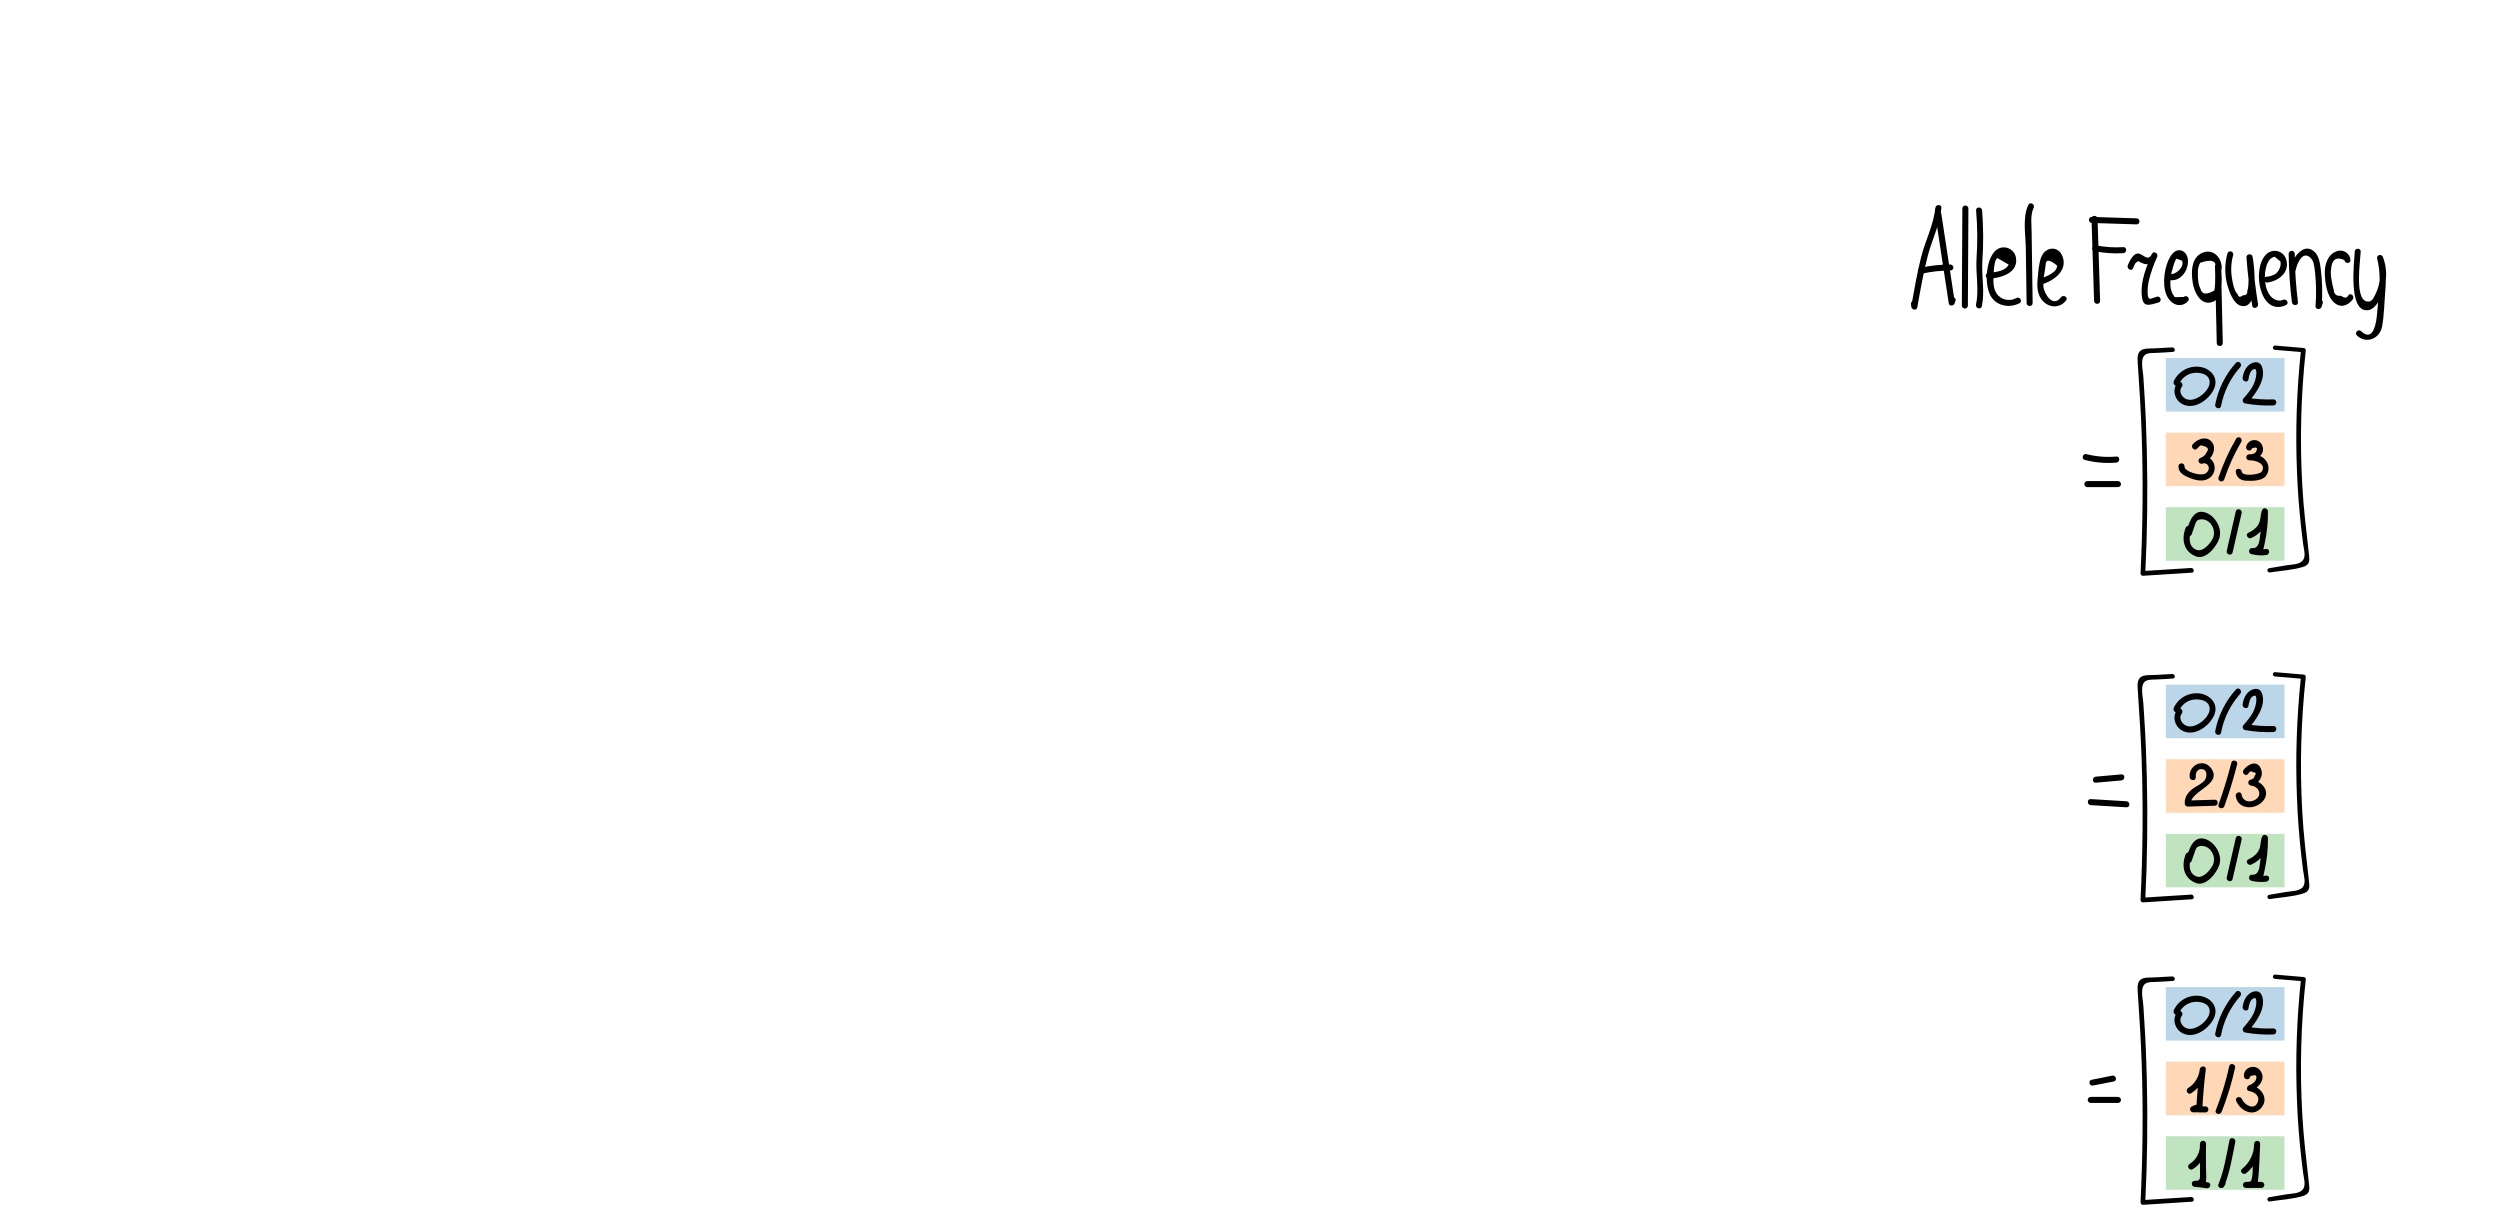
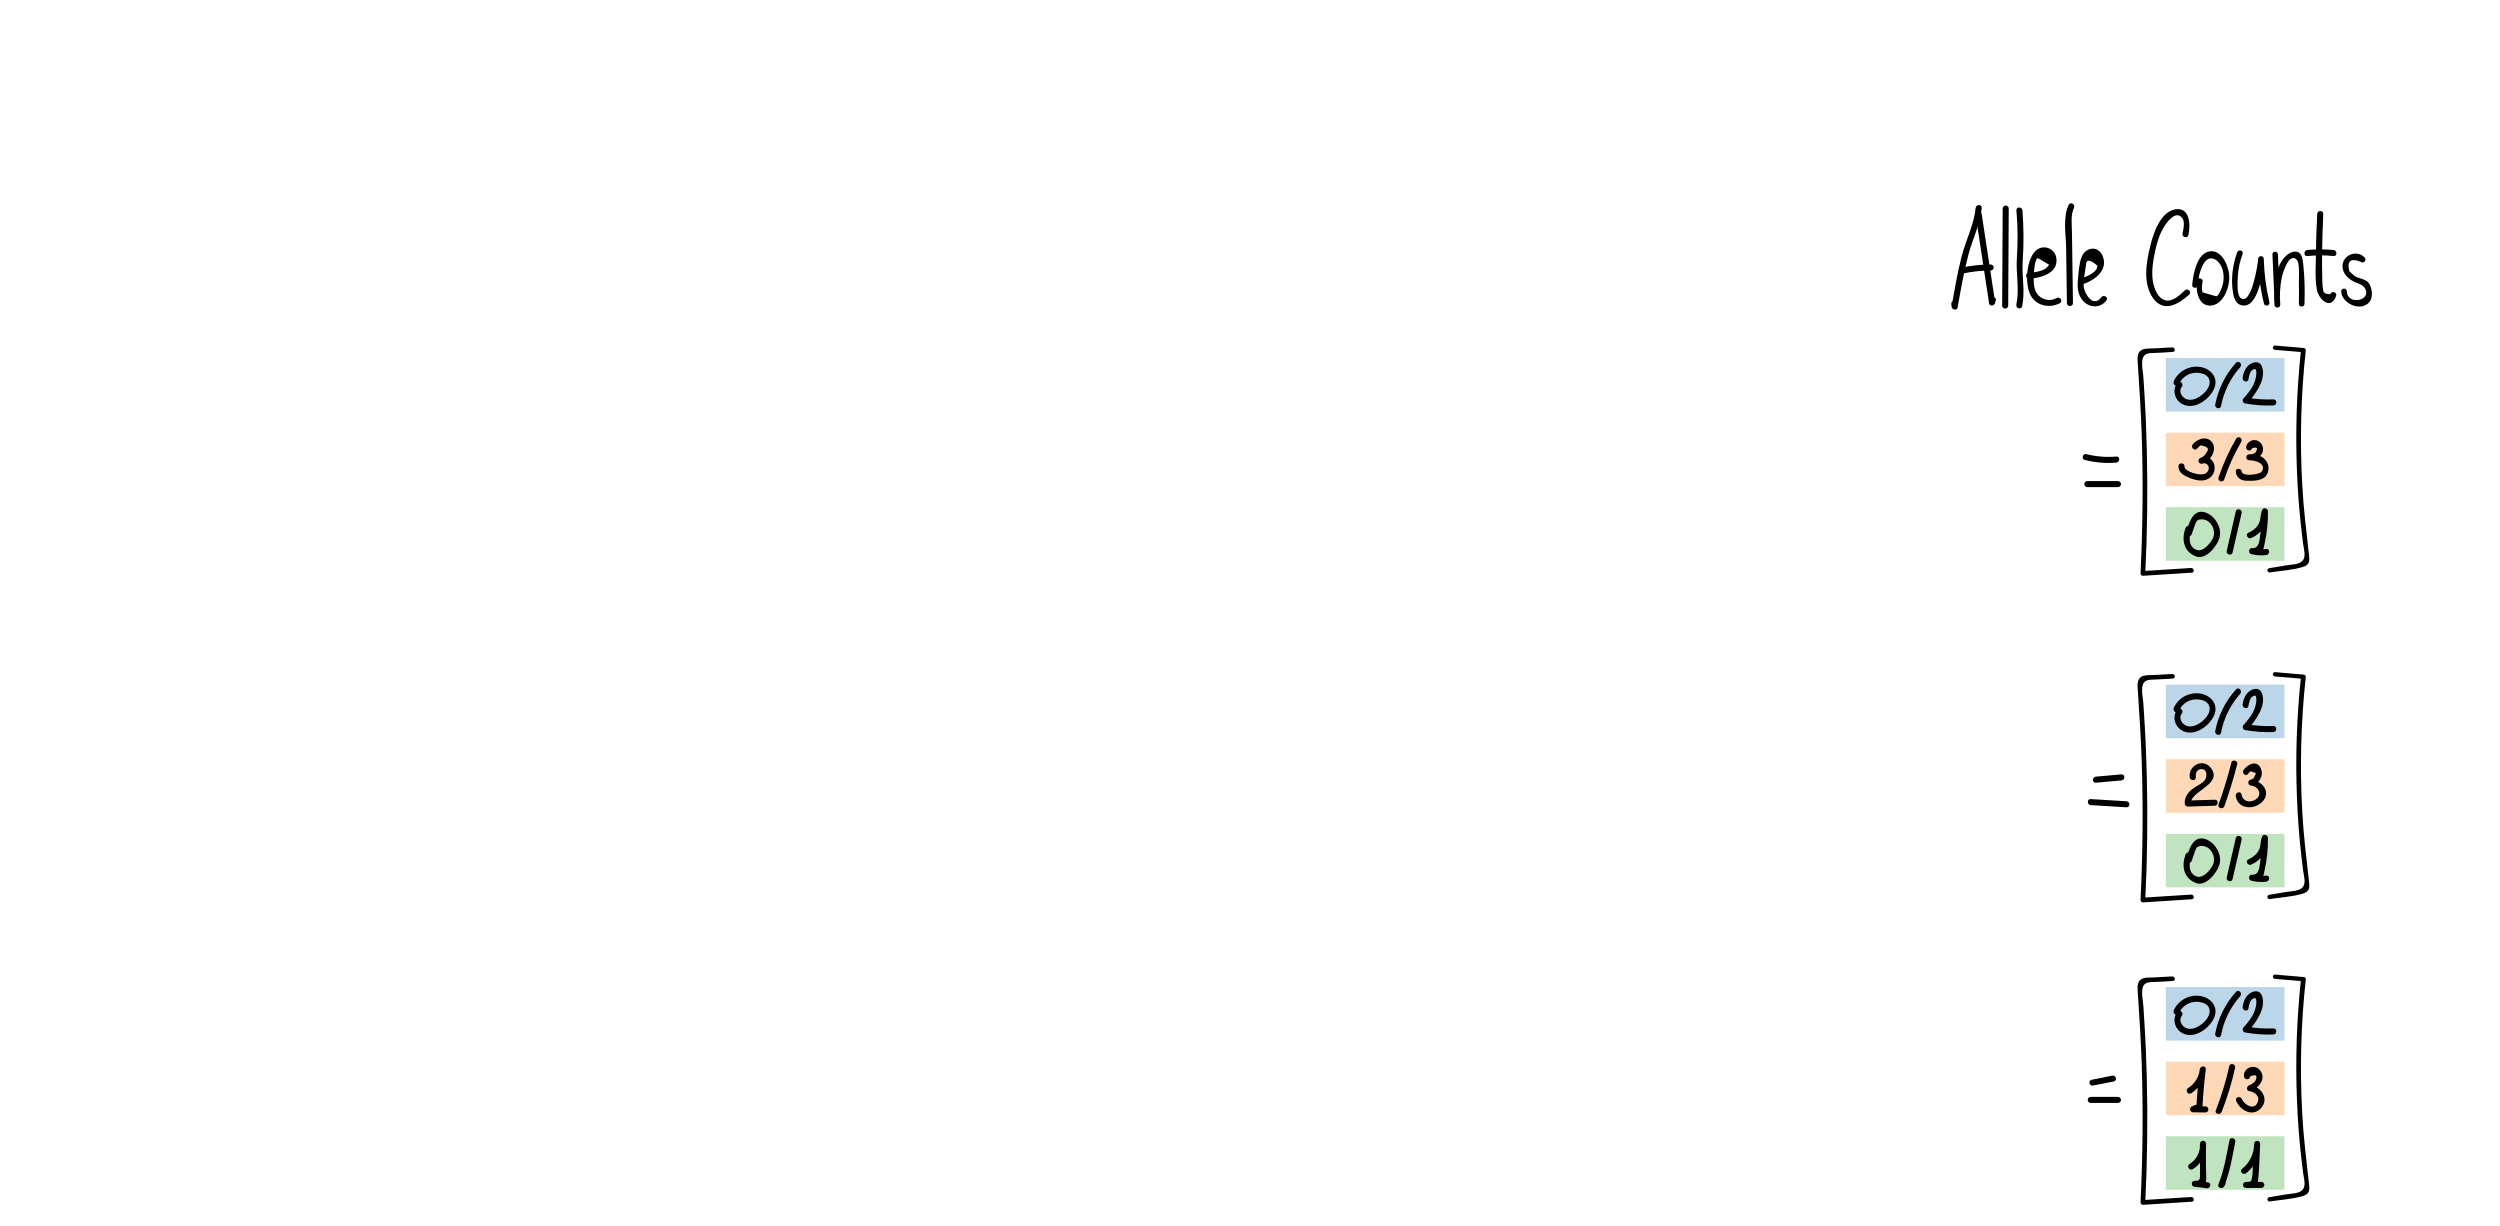
<svg xmlns="http://www.w3.org/2000/svg" viewBox="0 0 1240 607.74" version="1.1" id="svg36235" width="1240" height="607.74">
  <defs id="defs35209">
    <style id="style35198">.cls-1,.cls-11,.cls-13,.cls-20,.cls-21,.cls-22,.cls-6,.cls-7,.cls-8,.cls-9{fill:none;}.cls-10,.cls-18,.cls-2{fill:#1f77b4;}.cls-2,.cls-3,.cls-4{opacity:0.3;}.cls-12,.cls-16,.cls-3{fill:#ff7f0e;}.cls-14,.cls-19,.cls-4{fill:#2ca02c;}.cls-5{clip-path:url(#clip-path);}.cls-11,.cls-6{stroke:#ff7f0e;}.cls-20,.cls-6,.cls-7,.cls-8{stroke-linejoin:round;}.cls-6,.cls-7,.cls-8{stroke-dasharray:3.7 1.6;}.cls-7,.cls-9{stroke:#1f77b4;}.cls-13,.cls-8{stroke:#2ca02c;}.cls-11,.cls-13,.cls-21,.cls-22,.cls-9{stroke-miterlimit:10;}.cls-10,.cls-12,.cls-14{opacity:0.5;}.cls-15{clip-path:url(#clip-path-13);}.cls-17{clip-path:url(#clip-path-14);}.cls-20,.cls-21,.cls-22{stroke:#000;}.cls-20,.cls-21{stroke-width:3px;}.cls-21{stroke-linecap:square;}.cls-22{stroke-width:4px;}</style>
    <clipPath id="clip-path" transform="translate(-8.19 -3.86)">
      <rect class="cls-1" x="1981.51" y="138" width="285.54" height="354.03" id="rect35200" />
    </clipPath>
    <clipPath id="clip-path-13" transform="translate(-8.19 -3.86)">
      <rect class="cls-1" x="1981.51" y="140" width="285.54" height="354.03" id="rect35203" />
    </clipPath>
    <clipPath id="clip-path-14" transform="translate(-8.19 -3.86)">
      <rect class="cls-1" x="1981.51" y="136" width="285.54" height="354.03" id="rect35206" />
    </clipPath>
  </defs>
  <g id="Layer_2" data-name="Layer 2">
    <rect class="cls-2" x="1074.25" y="177.59" width="58.87" height="26.54" id="rect35213" />
    <rect class="cls-3" x="1074.25" y="214.59" width="58.87" height="26.54" id="rect35215" />
    <rect class="cls-4" x="1074.25" y="251.59" width="58.87" height="26.54" id="rect35217" />
    <rect class="cls-2" x="1074.25" y="339.59" width="58.87" height="26.54" id="rect35219" />
    <rect class="cls-3" x="1074.25" y="376.59" width="58.87" height="26.54" id="rect35221" />
    <rect class="cls-4" x="1074.25" y="413.59" width="58.87" height="26.54" id="rect35223" />
    <rect class="cls-2" x="1074.25" y="489.59" width="58.87" height="26.54" id="rect35225" />
    <rect class="cls-3" x="1074.25" y="526.59" width="58.87" height="26.54" id="rect35227" />
    <rect class="cls-4" x="1074.25" y="563.59" width="58.87" height="26.54" id="rect35229" />
  </g>
  <path d="m 1077.38,172.31 c -2.85,0.19 -5.77,0.29 -8.63,0.47 -1.82,0.14 -4,-0.08 -5.71,0.46 -3.26,1.09 -2.88,4.35 -2.69,7.21 0.81,11.65 1.52,23.37 1.93,35.06 0.78,22.91 0.54,45.87 -0.57,68.83 a 1.19,1.19 0 0 0 1.37,1.24 c 8,-0.54 16,-1 24.08,-1.54 1.51,-0.08 1.11,-2.4 -0.4,-2.32 -8,0.54 -16,1 -24.08,1.53 0.43,0.44 0.94,0.88 1.37,1.24 q 1.53,-30.66 0.77,-61.32 c -0.22,-9.55 -0.61,-19.11 -1.23,-28.62 -0.14,-2.54 -0.28,-5.07 -0.49,-7.69 -0.16,-2.38 -0.82,-5.27 -0.58,-7.61 0.47,-4.76 3.86,-4 7.27,-4.24 2.61,-0.13 5.3,-0.25 7.92,-0.47 1.57,0 1.18,-2.32 -0.33,-2.23 z" id="path35402" />
  <path d="m 1128.3,173.52 c 4.7,0.38 9.31,0.82 14,1.19 l -1,-1.14 a 409.82,409.82 0 0 0 -2,60.37 q 0.54,14.61 2.23,29.1 l 0.83,6.8 c 0.32,2.58 1.5,5.94 -0.12,8.07 -1.62,2.13 -5.34,2.06 -8.12,2.47 l -8.57,1.44 a 1.07,1.07 0 1 0 0.44,2.09 c 5.32,-0.85 11.44,-1.14 16.53,-2.78 3.29,-1.09 3.09,-3.37 2.71,-6.24 -1.29,-11.51 -2.73,-23 -3.32,-34.57 a 405.23,405.23 0 0 1 1.76,-66.56 1.12,1.12 0 0 0 -1,-1.15 c -4.69,-0.38 -9.31,-0.82 -14,-1.2 a 1.07,1.07 0 1 0 -0.25,2.11 z" id="path35404" />
  <path d="m 1079.95,189.92 c -2.9,3.69 -1.1,9.1 3.22,10.85 5.81,2.36 12.67,-2.74 15,-7.9 2.38,-5.35 -1.45,-10 -6.83,-10.87 a 12.43,12.43 0 0 0 -13.15,7.09 c -0.77,1.75 1.81,3.28 2.59,1.52 a 9.3,9.3 0 0 1 6.2,-5.41 c 3,-0.83 8.66,-0.15 9,4 0.31,3.78 -4.22,7.68 -7.43,8.72 -2,0.65 -4.15,0.58 -5.69,-1 -1.26,-1.25 -2,-3.36 -0.74,-4.93 1.26,-1.57 -0.93,-3.63 -2.12,-2.12 z" id="path35406" />
  <path d="m 1109.05,179.96 a 43,43 0 0 0 -10.3,20.67 c -0.37,1.89 2.52,2.69 2.89,0.8 a 40.06,40.06 0 0 1 9.53,-19.35 c 1.28,-1.44 -0.83,-3.56 -2.12,-2.12 z" id="path35408" />
  <path d="m 1115.23,188.14 c 0.26,-1.71 0.77,-4.37 2.64,-5 1.27,-0.44 1.26,0.77 1.29,2.07 a 11.58,11.58 0 0 1 -0.64,3.5 c -1,3.42 -3.38,6.26 -5.72,8.88 a 1.52,1.52 0 0 0 0.67,2.51 65.53,65.53 0 0 0 14.12,1 c 1.93,-0.07 1.94,-3.07 0,-3 a 62,62 0 0 1 -13.33,-0.9 l 0.66,2.5 c 3.85,-4.31 9.48,-11.82 6.9,-18.07 -0.91,-2.21 -3.15,-2.37 -5.14,-1.38 -2.68,1.33 -3.92,4.31 -4.34,7.1 -0.28,1.89 2.61,2.7 2.89,0.8 z" id="path35410" />
  <path d="m 1089.81,222.53 a 5.87,5.87 0 0 1 1.7,-1.63 c 3.42,0.55 4.43,1.66 3,3.33 a 5,5 0 0 1 -3,2.87 l 0.8,2.89 c 2.37,-1 4.47,1.92 2.44,4.18 -1.27,1.41 -3.58,1.25 -5.18,0.9 -1.6,-0.35 -6.1,-1.56 -6.06,-3.79 0,-1.93 -3,-1.93 -3,0 -0.06,3.2 2.76,4.64 5.4,5.71 3.24,1.31 7.21,2.27 10.24,-0.08 4.81,-3.72 1.6,-12.33 -4.64,-9.81 a 1.5,1.5 0 0 0 0.8,2.89 c 3.67,-0.77 7.28,-6.34 5.28,-10 -2.28,-4.12 -7.54,-2.6 -10,0.38 -1.21,1.49 0.9,3.62 2.12,2.12 z" id="path35412" />
  <path d="m 1109.1,217.64 a 103.84,103.84 0 0 0 -8.73,19.24 1.52,1.52 0 0 0 1.45,1.9 v 0 a 1.51,1.51 0 0 0 1.45,-1.9 v -0.05 c -0.55,-1.85 -3.44,-1.06 -2.89,0.8 v 0 l 1.45,-1.9 v 0 l 1.44,1.9 a 99.76,99.76 0 0 1 8.43,-18.52 1.502,1.502 0 0 0 -2.59,-1.52 z" id="path35414" />
  <path d="m 1117.01,222.35 c 2.55,-0.85 3.12,-0.16 1.73,2.07 a 4,4 0 0 1 -3.06,0.9 v 3 c 2.65,-0.16 8.63,1.54 6.17,5.57 -0.93,1.51 -9.65,2.63 -9.92,0.07 -0.21,-1.9 -3.21,-1.92 -3,0 0.29,2.75 2.29,4.32 5,4.46 2.94,0.15 7.75,0.21 9.88,-2.22 a 6.32,6.32 0 0 0 0.29,-7.48 c -1.85,-2.79 -5.3,-3.59 -8.45,-3.4 a 1.5,1.5 0 0 0 0,3 c 4,0 8.42,-3.38 6.24,-7.74 a 4.17,4.17 0 0 0 -7.8,1 c -0.42,1.88 2.47,2.69 2.89,0.8 z" id="path35416" />
  <path d="m 1089.12,385.48 c -0.2,-1.71 0.45,-4 2.76,-4 2.84,-0.08 3,3.41 1.83,5.25 -1.17,1.84 -3.88,2.93 -5.72,4.21 -2.64,1.84 -4.51,4.3 -4.36,7.62 a 1.52,1.52 0 0 0 1.5,1.5 l 13.4,-0.41 c 1.93,-0.06 1.93,-3.06 0,-3 l -13.4,0.41 1.5,1.5 c -0.29,-6.39 16.14,-9.41 10,-17.6 -3.79,-5.09 -11.22,-1.4 -10.55,4.55 0.21,1.89 3.21,1.91 3,0 z" id="path35418" />
  <path d="m 1106.75,378.3 q -2.68,10.54 -6.35,20.77 c -0.65,1.82 2.25,2.6 2.9,0.79 q 3.66,-10.23 6.34,-20.76 c 0.47,-1.87 -2.42,-2.67 -2.89,-0.8 z" id="path35420" />
  <path d="m 1114.99,383.92 c 1,-1.22 0.94,-1.77 2.6,-0.92 1.39,0.16 1.65,0.73 0.78,1.72 a 2.39,2.39 0 0 1 -2.14,2 1.5,1.5 0 0 0 0.4,2.94 c 3.78,0.5 5.79,4.8 1.88,7.06 -2.74,1.57 -6.17,0.77 -6.69,-2.66 -0.3,-1.9 -3.19,-1.09 -2.9,0.8 1,6.57 9.08,7 13.13,2.88 4.73,-4.85 0,-10.36 -5.42,-11.08 l 0.4,2.95 c 3.46,-1 5.9,-4.77 4.37,-8.35 -1.92,-4.47 -6.33,-2.28 -8.53,0.52 -1.18,1.5 0.93,3.64 2.12,2.12 z" id="path35422" />
  <path d="m 1083.99,261.94 c -2,5.54 -1,11.58 5.12,14 4.9,2 10.39,-4.8 11.7,-9 1.56,-5 -2.14,-11.19 -7,-12.78 -6.28,-2 -8.13,5.73 -9.61,10 -0.63,1.83 2.27,2.62 2.89,0.8 0.45,-1.31 0.88,-2.64 1.36,-3.95 0.87,-2.38 1,-3.41 3.7,-3.41 4.55,0 7.43,5.75 5.27,9.73 -1.32,2.43 -4.71,6.5 -7.83,5.43 -4.44,-1.53 -3.84,-6.8 -2.65,-10.1 0.65,-1.82 -2.25,-2.6 -2.9,-0.8 z" id="path35424" />
  <path d="m 1108.96,253.66 -4.49,19.56 c -0.43,1.88 2.46,2.68 2.89,0.79 l 4.5,-19.56 c 0.43,-1.88 -2.46,-2.68 -2.9,-0.79 z" id="path35426" />
  <path d="m 1116.71,266.79 a 13,13 0 0 0 5.65,-4.58 c 1.67,-2.55 1.09,-5.29 2.33,-7.9 l -2.8,-0.76 a 54.24,54.24 0 0 1 -0.71,10.8 c -0.48,3 -0.31,7.83 -4.19,7.52 -1.7,-0.13 -2,2.54 -0.4,2.95 a 19.52,19.52 0 0 0 7.46,0.49 c 1.9,-0.23 1.92,-3.24 0,-3 a 17.66,17.66 0 0 1 -6.67,-0.38 l -0.39,2.94 c 5.06,0.4 5.25,-0.33 6.26,-5.27 a 67.73,67.73 0 0 0 1.64,-16 c 0,-1.38 -2.12,-2.18 -2.79,-0.75 -0.87,1.83 -0.7,3.53 -1.2,5.46 -0.75,2.89 -3.11,4.76 -5.7,5.94 -1.76,0.8 -0.23,3.38 1.51,2.59 z" id="path35428" />
  <path d="m 1087.6,579.92 a 13.77,13.77 0 0 0 6.6,-12.6 1.5,1.5 0 0 0 -3,0 v 15.1 c 0,2.39 0.1,3.33 -2.62,3.27 -1.94,0 -1.9,2.87 0,3 1.9,0.13 3.87,0.35 5.83,0.68 1.96,0.33 2.7,-2.59 0.79,-2.9 -2.2,-0.36 -4.39,-0.62 -6.62,-0.78 v 3 a 14.2,14.2 0 0 0 4.37,-0.21 1.5,1.5 0 0 0 1,-1.05 c 0.64,-2.79 0.2,-6.12 0.2,-9 v -11.11 h -3 a 10.75,10.75 0 0 1 -5.11,10 c -1.64,1 -0.14,3.61 1.51,2.59 z" id="path35430" />
  <path d="m 1105.81,565.6 c -1.5,7.34 -2.62,14.9 -5.49,21.86 -0.67,1.62 1.87,2.52 2.74,1.15 l 0.63,-1 c 1,-1.64 -1.56,-3.14 -2.59,-1.52 l -0.63,1 2.75,1.15 c 2.86,-7 4,-14.52 5.48,-21.85 0.39,-1.88 -2.5,-2.69 -2.89,-0.8 z" id="path35432" />
  <path d="m 1114.14,581.9 a 18.56,18.56 0 0 0 6.9,-14.58 c 0,-1.94 -2.89,-1.91 -3,0 l -0.67,11.38 c -0.09,1.57 0,3.33 -0.29,4.88 -0.41,2.57 -0.51,2.66 -3.06,2.64 v 3 h 7.6 a 1.5,1.5 0 0 0 0,-3 h -7.6 a 1.5,1.5 0 0 0 0,3 c 3.39,0 5.47,0.52 5.92,-3.2 0.74,-6.16 0.73,-12.51 1.1,-18.7 h -3 a 15.76,15.76 0 0 1 -6,12.46 c -1.5,1.22 0.63,3.33 2.12,2.12 z" id="path35434" />
  <path d="m 1077.38,334.31 c -2.85,0.19 -5.77,0.29 -8.63,0.47 -1.82,0.14 -4,-0.08 -5.71,0.46 -3.26,1.09 -2.88,4.35 -2.69,7.21 0.81,11.65 1.52,23.37 1.93,35.06 0.78,22.91 0.54,45.87 -0.57,68.83 a 1.19,1.19 0 0 0 1.37,1.24 c 8,-0.54 16,-1 24.08,-1.54 1.51,-0.08 1.11,-2.4 -0.4,-2.32 -8,0.54 -16,1 -24.08,1.53 0.43,0.44 0.94,0.88 1.37,1.24 q 1.53,-30.66 0.77,-61.32 c -0.22,-9.55 -0.61,-19.11 -1.23,-28.62 -0.14,-2.54 -0.28,-5.07 -0.49,-7.69 -0.16,-2.38 -0.82,-5.27 -0.58,-7.61 0.47,-4.76 3.86,-4 7.27,-4.24 2.61,-0.13 5.3,-0.25 7.92,-0.47 1.57,0 1.18,-2.32 -0.33,-2.23 z" id="path35436" />
  <path d="m 1128.3,335.52 c 4.7,0.38 9.31,0.82 14,1.19 l -1,-1.14 a 409.82,409.82 0 0 0 -2,60.37 q 0.54,14.61 2.23,29.1 l 0.83,6.8 c 0.32,2.58 1.5,5.94 -0.12,8.07 -1.62,2.13 -5.34,2.06 -8.12,2.47 l -8.57,1.44 a 1.07,1.07 0 1 0 0.44,2.09 c 5.32,-0.85 11.44,-1.14 16.53,-2.78 3.29,-1.09 3.09,-3.37 2.71,-6.24 -1.29,-11.51 -2.73,-23 -3.32,-34.57 a 405.23,405.23 0 0 1 1.76,-66.56 1.12,1.12 0 0 0 -1,-1.15 c -4.69,-0.38 -9.31,-0.82 -14,-1.2 a 1.07,1.07 0 1 0 -0.25,2.11 z" id="path35438" />
  <path d="m 1079.95,351.92 c -2.9,3.69 -1.1,9.1 3.22,10.85 5.81,2.36 12.67,-2.74 15,-7.9 2.38,-5.35 -1.45,-10 -6.83,-10.87 a 12.43,12.43 0 0 0 -13.15,7.09 c -0.77,1.75 1.81,3.28 2.59,1.52 a 9.3,9.3 0 0 1 6.2,-5.41 c 3,-0.83 8.66,-0.15 9,4 0.31,3.78 -4.22,7.68 -7.43,8.72 -2,0.65 -4.15,0.58 -5.69,-1 -1.26,-1.25 -2,-3.36 -0.74,-4.93 1.26,-1.57 -0.93,-3.63 -2.12,-2.12 z" id="path35440" />
  <path d="m 1109.05,341.96 a 43,43 0 0 0 -10.3,20.67 c -0.37,1.89 2.52,2.69 2.89,0.8 a 40.06,40.06 0 0 1 9.53,-19.35 c 1.28,-1.44 -0.83,-3.56 -2.12,-2.12 z" id="path35442" />
  <path d="m 1115.23,350.14 c 0.26,-1.71 0.77,-4.37 2.64,-5 1.27,-0.44 1.26,0.77 1.29,2.07 a 11.58,11.58 0 0 1 -0.64,3.5 c -1,3.42 -3.38,6.26 -5.72,8.88 a 1.52,1.52 0 0 0 0.67,2.51 65.53,65.53 0 0 0 14.12,1 c 1.93,-0.07 1.94,-3.07 0,-3 a 62,62 0 0 1 -13.33,-0.9 l 0.66,2.5 c 3.85,-4.31 9.48,-11.82 6.9,-18.07 -0.91,-2.21 -3.15,-2.37 -5.14,-1.38 -2.68,1.33 -3.92,4.31 -4.34,7.1 -0.28,1.89 2.61,2.7 2.89,0.8 z" id="path35444" />
  <path d="m 1077.38,484.31 c -2.85,0.19 -5.77,0.29 -8.63,0.47 -1.82,0.14 -4,-0.08 -5.71,0.46 -3.26,1.09 -2.88,4.35 -2.69,7.21 0.81,11.65 1.52,23.37 1.93,35.06 0.78,22.91 0.54,45.87 -0.57,68.83 a 1.19,1.19 0 0 0 1.37,1.24 c 8,-0.54 16,-1 24.08,-1.54 1.51,-0.08 1.11,-2.4 -0.4,-2.32 -8,0.54 -16,1 -24.08,1.53 0.43,0.44 0.94,0.88 1.37,1.24 q 1.53,-30.66 0.77,-61.32 c -0.22,-9.55 -0.61,-19.11 -1.23,-28.62 -0.14,-2.54 -0.28,-5.07 -0.49,-7.69 -0.16,-2.38 -0.82,-5.27 -0.58,-7.61 0.47,-4.76 3.86,-4 7.27,-4.24 2.61,-0.13 5.3,-0.25 7.92,-0.47 1.57,0 1.18,-2.32 -0.33,-2.23 z" id="path35446" />
  <path d="m 1128.3,485.52 c 4.7,0.38 9.31,0.82 14,1.19 l -1,-1.14 a 409.82,409.82 0 0 0 -2,60.37 q 0.54,14.61 2.23,29.1 l 0.83,6.8 c 0.32,2.58 1.5,5.94 -0.12,8.07 -1.62,2.13 -5.34,2.06 -8.12,2.47 l -8.57,1.44 a 1.07,1.07 0 1 0 0.44,2.09 c 5.32,-0.85 11.44,-1.14 16.53,-2.78 3.29,-1.09 3.09,-3.37 2.71,-6.24 -1.29,-11.51 -2.73,-23 -3.32,-34.57 a 405.23,405.23 0 0 1 1.76,-66.56 1.12,1.12 0 0 0 -1,-1.15 c -4.69,-0.38 -9.31,-0.82 -14,-1.2 a 1.07,1.07 0 1 0 -0.25,2.11 z" id="path35448" />
  <path d="m 1079.95,501.92 c -2.9,3.69 -1.1,9.1 3.22,10.85 5.81,2.36 12.67,-2.74 15,-7.9 2.38,-5.35 -1.45,-10 -6.83,-10.87 a 12.43,12.43 0 0 0 -13.15,7.09 c -0.77,1.75 1.81,3.28 2.59,1.52 a 9.3,9.3 0 0 1 6.2,-5.41 c 3,-0.83 8.66,-0.15 9,4 0.31,3.78 -4.22,7.68 -7.43,8.72 -2,0.65 -4.15,0.58 -5.69,-1 -1.26,-1.25 -2,-3.36 -0.74,-4.93 1.26,-1.57 -0.93,-3.63 -2.12,-2.12 z" id="path35450" />
  <path d="m 1109.05,491.96 a 43,43 0 0 0 -10.3,20.67 c -0.37,1.89 2.52,2.69 2.89,0.8 a 40.06,40.06 0 0 1 9.53,-19.35 c 1.28,-1.44 -0.83,-3.56 -2.12,-2.12 z" id="path35452" />
  <path d="m 1115.23,500.14 c 0.26,-1.71 0.77,-4.37 2.64,-5 1.27,-0.44 1.26,0.77 1.29,2.07 a 11.58,11.58 0 0 1 -0.64,3.5 c -1,3.42 -3.38,6.26 -5.72,8.88 a 1.52,1.52 0 0 0 0.67,2.51 65.53,65.53 0 0 0 14.12,1 c 1.93,-0.07 1.94,-3.07 0,-3 a 62,62 0 0 1 -13.33,-0.9 l 0.66,2.5 c 3.85,-4.31 9.48,-11.82 6.9,-18.07 -0.91,-2.21 -3.15,-2.37 -5.14,-1.38 -2.68,1.33 -3.92,4.31 -4.34,7.1 -0.28,1.89 2.61,2.7 2.89,0.8 z" id="path35454" />
  <path d="m 1086.81,542.26 a 15.57,15.57 0 0 0 7.27,-11.88 c 0.21,-1.93 -2.77,-1.89 -3,0 q -1.17,9.4 -1.68,18.87 l 1.5,-1.5 a 8.31,8.31 0 0 0 -3.92,1.15 1.52,1.52 0 0 0 0.76,2.8 l 6.16,0.07 c 1.93,0 1.93,-3 0,-3 l -6.16,-0.07 0.76,2.79 2.4,-0.74 a 1.55,1.55 0 0 0 1.5,-1.5 q 0.51,-9.47 1.68,-18.87 h -3 a 12.31,12.31 0 0 1 -5.79,9.29 c -1.61,1.05 -0.11,3.65 1.52,2.59 z" id="path35456" />
  <path d="m 1105.7,528.83 a 142.94,142.94 0 0 1 -6.67,21.9 c -0.71,1.79 2.19,2.57 2.89,0.8 a 144.1,144.1 0 0 0 6.68,-21.9 c 0.41,-1.88 -2.48,-2.68 -2.9,-0.8 z" id="path35458" />
  <path d="m 1116,533.91 q 4.47,-1.87 2.71,2.09 a 6,6 0 0 1 -3.14,2.29 c -1.2,0.47 -1.63,2.64 0,2.89 2.46,0.38 5.37,2.21 4.36,5.22 -1.62,4.81 -6.81,1.56 -7.93,-1.25 -0.71,-1.77 -3.61,-1 -2.89,0.8 1.9,4.76 8.17,8.33 12.37,3.67 4.2,-4.66 0,-10.54 -5.11,-11.33 v 2.85 c 4,-1.56 8,-6.15 4.53,-10.36 -2.73,-3.27 -8.25,-1.23 -7.9,3.09 0.15,1.91 3.16,1.93 3,0 z" id="path35460" />
  <path d="m 1083.99,423.94 c -2,5.54 -1,11.58 5.12,14 4.9,2 10.39,-4.8 11.7,-9 1.56,-5 -2.14,-11.19 -7,-12.78 -6.28,-2 -8.13,5.73 -9.61,10 -0.63,1.83 2.27,2.62 2.89,0.8 0.45,-1.31 0.88,-2.64 1.36,-3.95 0.87,-2.38 1,-3.41 3.7,-3.41 4.55,0 7.43,5.75 5.27,9.73 -1.32,2.43 -4.71,6.5 -7.83,5.43 -4.44,-1.53 -3.84,-6.8 -2.65,-10.1 0.65,-1.82 -2.25,-2.6 -2.9,-0.8 z" id="path35462" />
  <path d="m 1108.96,415.66 -4.49,19.56 c -0.43,1.88 2.46,2.68 2.89,0.79 l 4.5,-19.56 c 0.43,-1.88 -2.46,-2.68 -2.9,-0.79 z" id="path35464" />
  <path d="m 1116.71,428.79 a 13,13 0 0 0 5.65,-4.58 c 1.67,-2.55 1.09,-5.29 2.33,-7.9 l -2.8,-0.76 a 54.24,54.24 0 0 1 -0.71,10.8 c -0.48,3 -0.31,7.83 -4.19,7.52 -1.7,-0.13 -2,2.54 -0.4,2.95 a 19.52,19.52 0 0 0 7.46,0.49 c 1.9,-0.23 1.92,-3.24 0,-3 a 17.66,17.66 0 0 1 -6.67,-0.38 l -0.39,2.94 c 5.06,0.4 5.25,-0.33 6.26,-5.27 a 67.73,67.73 0 0 0 1.64,-16 c 0,-1.38 -2.12,-2.18 -2.79,-0.75 -0.87,1.83 -0.7,3.53 -1.2,5.46 -0.75,2.89 -3.11,4.76 -5.7,5.94 -1.76,0.8 -0.23,3.38 1.51,2.59 z" id="path35466" />
-   <path d="m 959.89,103.14 c -0.7,8.22 -5,16.32 -7,24.32 -2,8 -3.43,16.12 -4.86,24.24 l 2.95,0.4 -0.13,-1.39 c -0.18,-1.9 -3.18,-1.92 -3,0 l 0.13,1.39 c 0.15,1.54 2.63,2.19 3,0.4 1.53,-8.72 3.06,-17.45 5.3,-26 2,-7.73 6,-15.36 6.66,-23.35 0.16,-1.93 -2.84,-1.92 -3,0 z" id="path35468" />
-   <path d="m 959.99,107.05 6.6,43.43 c 0.27,1.72 2.9,1.22 3,-0.4 l 0.2,-0.57 c 1,-1.64 -1.56,-3.14 -2.59,-1.51 a 3.29,3.29 0 0 0 -0.61,2.08 l 2.95,-0.4 -6.61,-43.43 c -0.29,-1.9 -3.18,-1.09 -2.89,0.8 z" id="path35470" />
-   <path d="m 953.36,135.71 a 65.6,65.6 0 0 1 14,-1.52 1.5,1.5 0 0 0 0,-3 69,69 0 0 0 -14.82,1.63 c -1.89,0.41 -1.09,3.3 0.79,2.89 z" id="path35472" />
-   <path d="m 973.33,103.44 -0.26,48.11 a 1.5,1.5 0 0 0 3,0 l 0.26,-48.11 a 1.5,1.5 0 0 0 -3,0 z" id="path35474" />
-   <path d="m 980.14,104.35 a 153.19,153.19 0 0 1 0.23,23.66 c -0.52,7.78 1.34,15.38 -0.26,23.09 -0.39,1.89 2.5,2.69 2.89,0.8 1.54,-7.44 -0.18,-14.46 0.23,-21.92 a 176.82,176.82 0 0 0 -0.09,-25.63 c -0.16,-1.9 -3.17,-1.92 -3,0 z" id="path35476" />
-   <path d="m 986.35,138.24 c 5.65,-0.22 14.84,-2.7 13.58,-10.33 a 6.11,6.11 0 0 0 -10.85,-2.88 c -4,4.85 -4.65,15.06 -2.25,20.69 2.49,5.83 9.48,7.48 14.83,4.67 1.71,-0.9 0.19,-3.49 -1.52,-2.59 a 7.51,7.51 0 0 1 -9,-1.19 c -2.44,-2.47 -2.51,-6.18 -2.39,-9.5 0.05,-1.42 0.25,-8.42 2,-9.09 l 5.59,3.25 a 6.27,6.27 0 0 1 -3.86,2.93 17.26,17.26 0 0 1 -6.09,1 c -1.92,0.08 -1.93,3.08 0,3 z" id="path35478" />
-   <path d="m 1006.07,101.58 c -3,6.26 -1.36,14.73 -1.27,21.47 l 0.39,27.27 c 0,1.93 3,1.94 3,0 l -0.33,-23.37 -0.17,-11.69 c 0,-3.88 -0.77,-8.55 1,-12.16 0.84,-1.73 -1.75,-3.26 -2.59,-1.52 z" id="path35480" />
-   <path d="m 1013.15,140.95 c 5.69,-1.84 12.53,-6.83 9.85,-13.78 -2.11,-5.46 -8.41,-4.84 -10.48,0.21 -1.32,3.22 -1.48,7.38 -1.84,10.81 -0.36,3.43 -0.27,7 1.63,9.9 3,4.59 9.17,5.34 12.51,0.87 1.16,-1.55 -1.45,-3 -2.59,-1.51 -4.11,5.5 -8.43,-2 -8.72,-5.35 a 33.7,33.7 0 0 1 0.66,-7.42 l 0.46,-3.14 q 0,-4.53 5.64,0.17 c 0.32,3.34 -5.63,5.61 -7.92,6.35 -1.83,0.59 -1,3.49 0.8,2.89 z" id="path35482" />
-   <path d="m 1104.81,125.72 a 29.64,29.64 0 0 0 0,15.83 c 0.94,3.26 3,9.25 6.8,10.15 9.22,2.16 6.51,-20.41 5.63,-24.51 -0.35,-1.63 -3.07,-1.3 -3,0.4 q 0.88,12.09 2.86,24.05 c 0.31,1.9 3.2,1.09 2.89,-0.8 q -1.9,-11.56 -2.75,-23.25 l -2.94,0.4 a 42.28,42.28 0 0 1 1,10.64 c -0.08,1.65 0,4 -0.64,5.54 0.16,1.56 -0.58,2.33 -2.21,2.3 q -2,1.71 -2.62,-0.6 c -1.72,-1.45 -2.46,-5.88 -2.82,-8.07 a 26.84,26.84 0 0 1 0.64,-11.28 1.5,1.5 0 0 0 -2.89,-0.8 z" id="path35484" />
-   <path d="m 1124.75,140.14 c 5.46,-0.8 11,-5 9.25,-11.23 a 5.92,5.92 0 0 0 -9.83,-2.87 c -7.59,7 -3.35,31.34 9.71,25.27 1.75,-0.81 0.23,-3.39 -1.51,-2.59 -2.44,1.14 -5.23,-0.46 -6.57,-2.35 a 12.66,12.66 0 0 1 -1.82,-4 19.41,19.41 0 0 1 -0.11,-9.4 10.32,10.32 0 0 1 1.22,-3.24 4.46,4.46 0 0 1 3.2,-2.39 l 2.82,2.4 c 0.57,2.05 -0.91,5.08 -2.62,6.23 a 11.14,11.14 0 0 1 -4.54,1.31 c -1.9,0.27 -1.09,3.16 0.8,2.89 z" id="path35486" />
-   <path d="m 1135.19,125.89 a 209.51,209.51 0 0 0 1.59,24 c 0.24,1.89 3.24,1.91 3,0 a 209.51,209.51 0 0 1 -1.59,-24 1.5,1.5 0 0 0 -3,0 z" id="path35488" />
-   <path d="m 1138.68,133.8 c 0.5,-2.1 2,-6.41 4.44,-7 2,-0.49 3.84,1.85 4.32,3.42 a 28.17,28.17 0 0 1 0.83,5 91.13,91.13 0 0 1 0.23,16.6 c -0.12,1.73 2.47,2 3,0.4 l 0.57,-1.87 c 0.57,-1.85 -2.33,-2.64 -2.89,-0.8 l -0.57,1.87 2.94,0.4 a 91.19,91.19 0 0 0 -0.47,-18.54 c -0.39,-2.94 -0.94,-6.63 -3.38,-8.66 -5.5,-4.59 -10.79,3.9 -11.86,8.41 -0.45,1.87 2.44,2.67 2.89,0.79 z" id="path35490" />
-   <path d="m 1165.81,128.99 a 5,5 0 0 0 -7,-4.28 c -4.37,1.57 -5.82,6.75 -5.71,10.9 0.12,4.5 1,11.14 4.53,14.36 3.31,3 6.79,1.72 9.3,-1.41 1.19,-1.49 -0.91,-3.63 -2.12,-2.12 q -1.08,2.22 -3.59,0.27 c -2.3,0.26 -3.52,-0.69 -3.67,-2.87 a 29.44,29.44 0 0 1 -0.83,-3.55 26.44,26.44 0 0 1 -0.65,-5.53 l 0.37,-2.93 q 1.05,-5.22 6.34,-2.84 c 0.24,1.89 3.25,1.91 3,0 z" id="path35492" />
-   <path d="m 1167.96,124.83 c -0.2,4.61 -3.55,30.55 6.78,29 3.83,-0.58 6.44,-6.55 7.51,-9.71 a 25,25 0 0 0 -0.29,-16.61 c -0.65,-1.79 -3.39,-1.1 -2.89,0.79 1.65,6.34 1.36,12.71 0.74,19.17 -0.26,2.72 -0.58,5.44 -0.79,8.17 -0.29,3.74 -1.65,14.54 -7.89,8.63 -1.4,-1.33 -3.52,0.78 -2.12,2.12 4.69,4.44 11.39,1.61 12.52,-4.49 1,-5.52 1.07,-11.54 1.53,-17.15 a 51,51 0 0 0 -1.1,-17.24 l -2.89,0.79 a 22.27,22.27 0 0 1 1,12.2 21.74,21.74 0 0 1 -1.72,5.14 c -1.1,2.24 -1.89,4.45 -4.52,3.85 -6,-1.37 -3.12,-20.1 -2.92,-24.66 0.08,-1.93 -2.92,-1.93 -3,0 z" id="path35494" />
-   <path d="m 1037.39,108.51 1.27,40.74 c 0.06,1.92 3.06,1.93 3,0 l -1.27,-40.74 c -0.06,-1.93 -3.06,-1.93 -3,0 z" id="path35496" />
-   <path d="m 1037.57,110.59 22.15,0.7 c 1.93,0.06 1.93,-2.94 0,-3 l -22.15,-0.7 c -1.93,-0.06 -1.93,2.94 0,3 z" id="path35498" />
-   <path d="m 1038.81,124.58 a 56.37,56.37 0 0 0 14.32,1 c 1.91,-0.12 1.93,-3.12 0,-3 a 52.4,52.4 0 0 1 -13.52,-0.88 c -1.89,-0.37 -2.7,2.52 -0.8,2.9 z" id="path35500" />
-   <path d="m 1057.96,133.14 c 0.45,-1.06 0.88,-2.69 2,-3.24 1.7,-0.87 0.14,-0.29 1.53,0.14 1.17,0.36 1.76,1 3.09,1 a 5.85,5.85 0 0 0 5.37,-3.56 l -2.59,-1.51 c -2.76,6.39 -5.6,13.15 -5.07,20.27 0.47,6.36 3.14,5.29 8.43,3.78 a 1.51,1.51 0 0 0 -0.8,-2.9 c -3,0.87 -4.5,2.52 -4.69,-1.68 a 24.7,24.7 0 0 1 0.54,-6 63.07,63.07 0 0 1 4.18,-12 c 0.74,-1.73 -1.74,-3.28 -2.59,-1.51 -2.16,4.46 -4.55,-0.53 -7.28,-0.18 -2.25,0.28 -4,4.17 -4.69,5.83 -0.69,1.66 1.82,3.29 2.59,1.52 z" id="path35502" />
-   <path d="m 1076.6,138.97 c 5.22,0.5 8.82,-4.89 8.63,-9.7 -0.19,-4.81 -4.89,-7.2 -8.05,-3 -3.59,4.76 -4.88,14.12 -2.75,19.68 1.79,4.68 6.81,7.49 10.8,3.46 a 1.5,1.5 0 0 0 -2.12,-2.12 l -4.41,0.11 -1.11,-1.64 a 12.25,12.25 0 0 1 -1.1,-4.89 25,25 0 0 1 1.17,-7.77 c 0.25,-0.92 0.5,-1.86 0.83,-2.75 l 0.91,-2.07 2.83,1 c 1.57,3 -3.07,7 -5.63,6.7 -1.92,-0.19 -1.91,2.81 0,3 z" id="path35504" />
-   <path d="m 1101.96,133.25 c 0.27,-5.16 -4.12,-10.2 -9.59,-7.87 -5.68,2.42 -5.58,9.87 -4.77,14.93 0.73,4.55 3.9,11.57 9.86,9.44 5.96,-2.13 4.38,-13.17 4.17,-17.8 -0.08,-1.92 -3,-1.94 -3,0 l 0.88,38.22 c 0,1.93 3,1.94 3,0 l -0.88,-38.22 h -3 c 0.12,2.64 0.21,5.3 0.08,7.95 a 32.29,32.29 0 0 1 -0.36,4.16 q -6,3.47 -6.93,-0.89 c -1.16,-2.1 -1.3,-5.22 -1.27,-7.53 a 10,10 0 0 1 1.11,-5.28 q 8.57,-3 7.7,2.89 c -0.1,1.93 2.9,1.92 3,0 z" id="path35506" />
+   <path d="m 979.89,103.14 c -0.7,8.22 -5,16.32 -7,24.32 -2,8 -3.43,16.12 -4.86,24.24 l 2.95,0.4 -0.13,-1.39 c -0.18,-1.9 -3.18,-1.92 -3,0 l 0.13,1.39 c 0.15,1.54 2.63,2.19 3,0.4 1.53,-8.72 3.06,-17.45 5.3,-26 2,-7.73 6,-15.36 6.66,-23.35 0.16,-1.93 -2.84,-1.92 -3,0 z" id="path35468" />
+   <path d="m 979.99,107.05 6.6,43.43 c 0.27,1.72 2.9,1.22 3,-0.4 l 0.2,-0.57 c 1,-1.64 -1.56,-3.14 -2.59,-1.51 a 3.29,3.29 0 0 0 -0.61,2.08 l 2.95,-0.4 -6.61,-43.43 c -0.29,-1.9 -3.18,-1.09 -2.89,0.8 z" id="path35470" />
+   <path d="m 973.36,135.71 a 65.6,65.6 0 0 1 14,-1.52 1.5,1.5 0 0 0 0,-3 69,69 0 0 0 -14.82,1.63 c -1.89,0.41 -1.09,3.3 0.79,2.89 z" id="path35472" />
+   <path d="m 993.33,103.44 -0.26,48.11 a 1.5,1.5 0 0 0 3,0 l 0.26,-48.11 a 1.5,1.5 0 0 0 -3,0 z" id="path35474" />
+   <path d="m 1000.14,104.35 a 153.19,153.19 0 0 1 0.23,23.66 c -0.52,7.78 1.34,15.38 -0.26,23.09 -0.39,1.89 2.5,2.69 2.89,0.8 1.54,-7.44 -0.18,-14.46 0.23,-21.92 a 176.82,176.82 0 0 0 -0.09,-25.63 c -0.16,-1.9 -3.17,-1.92 -3,0 z" id="path35476" />
+   <path d="m 1006.35,138.24 c 5.65,-0.22 14.84,-2.7 13.58,-10.33 a 6.11,6.11 0 0 0 -10.85,-2.88 c -4,4.85 -4.65,15.06 -2.25,20.69 2.49,5.83 9.48,7.48 14.83,4.67 1.71,-0.9 0.19,-3.49 -1.52,-2.59 a 7.51,7.51 0 0 1 -9,-1.19 c -2.44,-2.47 -2.51,-6.18 -2.39,-9.5 0.05,-1.42 0.25,-8.42 2,-9.09 l 5.59,3.25 a 6.27,6.27 0 0 1 -3.86,2.93 17.26,17.26 0 0 1 -6.09,1 c -1.92,0.08 -1.93,3.08 0,3 z" id="path35478" />
+   <path d="m 1026.07,101.58 c -3,6.26 -1.36,14.73 -1.27,21.47 l 0.39,27.27 c 0,1.93 3,1.94 3,0 l -0.33,-23.37 -0.17,-11.69 c 0,-3.88 -0.77,-8.55 1,-12.16 0.84,-1.73 -1.75,-3.26 -2.59,-1.52 z" id="path35480" />
+   <path d="m 1033.15,140.95 c 5.69,-1.84 12.53,-6.83 9.85,-13.78 -2.11,-5.46 -8.41,-4.84 -10.48,0.21 -1.32,3.22 -1.48,7.38 -1.84,10.81 -0.36,3.43 -0.27,7 1.63,9.9 3,4.59 9.17,5.34 12.51,0.87 1.16,-1.55 -1.45,-3 -2.59,-1.51 -4.11,5.5 -8.43,-2 -8.72,-5.35 a 33.7,33.7 0 0 1 0.66,-7.42 l 0.46,-3.14 q 0,-4.53 5.64,0.17 c 0.32,3.34 -5.63,5.61 -7.92,6.35 -1.83,0.59 -1,3.49 0.8,2.89 z" id="path35482" />
  <path d="m 1034.08,228.14 a 46.76,46.76 0 0 0 15.63,1.31 c 1.91,-0.16 1.93,-3.17 0,-3 a 44.43,44.43 0 0 1 -14.84,-1.2 c -1.87,-0.47 -2.67,2.42 -0.79,2.89 z" id="path36088" />
  <path d="m 1035.32,241.62 h 15.19 a 1.5,1.5 0 0 0 0,-3 h -15.19 a 1.5,1.5 0 0 0 0,3 z" id="path36090" />
  <path d="m 1039.52,388.22 12.71,-1.13 c 1.91,-0.17 1.93,-3.17 0,-3 l -12.71,1.13 c -1.9,0.16 -1.92,3.17 0,3 z" id="path36092" />
  <path d="m 1037.01,399.35 17.71,1.07 c 1.93,0.11 1.92,-2.89 0,-3 l -17.71,-1.07 c -1.92,-0.12 -1.92,2.88 0,3 z" id="path36094" />
  <path d="m 1038.22,538.41 10.22,-2 c 1.89,-0.38 1.09,-3.28 -0.79,-2.9 l -10.23,2.06 c -1.89,0.37 -1.09,3.27 0.8,2.89 z" id="path36096" />
  <path d="m 1037.01,547.06 h 13.5 a 1.5,1.5 0 0 0 0,-3 h -13.5 a 1.5,1.5 0 0 0 0,3 z" id="path36098" />
+   <g id="g1699" transform="translate(424.0359,60.59763)">
+     <g id="g1686">
+       <g id="g1685">
+         <path d="m 661.4,56 c 1.1,-4.8 0.9,-13.8 -6.3,-12.8 -7.6,1.1 -11.1,12 -12.6,18.2 -2,8.1 -3.8,18.6 1.4,25.9 5.3,7.4 12.6,3 17.9,-1.8 1.4,-1.3 -0.7,-3.4 -2.1,-2.1 -2.5,2.3 -6.8,6.7 -10.9,4.5 -2.5,-1.3 -3.9,-4.5 -4.6,-7.1 -1.4,-5.2 -0.5,-11.1 0.6,-16.3 0.9,-4.4 2.2,-8.9 4.6,-12.7 1.2,-1.9 5.6,-8.4 8.9,-4.3 1.5,1.8 0.7,5.6 0.2,7.7 -0.4,1.9 2.5,2.7 2.9,0.8 z" id="path1684" />
+       </g>
+     </g>
+     <g id="g1688">
+       <g id="g1687">
+         <path d="m 665.8,78.5 c -1,4.9 0.5,13.4 7.3,12.4 5.9,-0.9 8.8,-9.3 8.6,-14.4 -0.2,-4.6 -3.2,-12.5 -8.9,-12.5 -7.1,0.1 -9.1,11.6 -9.5,16.8 -0.1,1.8 2.7,1.8 2.8,0 0.2,-3.6 1,-7.3 2.8,-10.5 3.3,-5.7 8.3,-1.5 9.5,3 0.8,3 0.6,6.1 -0.5,8.9 -0.4,1.1 -1.4,3.7 -2.6,4.2 -2.3,-0.7 -4.6,-1.3 -6.9,-2 -0.4,-1.8 -0.4,-3.5 0.1,-5.3 0.3,-1.6 -2.4,-2.4 -2.7,-0.6 z" id="path1686" />
+       </g>
+     </g>
+     <g id="g1690">
+       <g id="g1689">
+         <path d="m 685.6,64.6 c -2,5.5 -2.9,11.4 -2.4,17.3 0.3,3.1 0.8,8 4.5,8.9 8.7,2.1 10.9,-17.8 11.1,-23 -0.9,0 -1.9,0 -2.8,0 0.1,7.5 1.1,14.9 2.9,22.2 0.4,1.7 3.1,1 2.7,-0.7 -1.7,-7.1 -2.6,-14.2 -2.8,-21.5 0,-1.8 -2.7,-1.8 -2.8,0 0,2.1 -3.4,24 -8.8,19.3 -1.9,-1.7 -1.4,-7.9 -1.3,-10.4 0.2,-3.9 1,-7.6 2.4,-11.3 0.6,-1.8 -2.1,-2.5 -2.7,-0.8 z" id="path1688" />
+       </g>
+     </g>
+     <g id="g1692">
+       <g id="g1691">
+         <path d="m 703.1,65.6 c 0.4,8.3 0.7,16.7 1.1,25 0.9,0 1.9,0 2.8,0 -0.4,-4.5 -0.2,-9 0.7,-13.4 0.5,-2.5 3.7,-13 7.5,-8.9 1.5,1.5 1,9.2 1,11.2 0.1,3.5 0.1,7.1 0,10.6 -0.1,1.8 2.7,1.8 2.8,0 0.2,-6.1 0.1,-12.2 -0.5,-18.3 -0.3,-2.7 -0.3,-7.5 -4,-7.6 -3.6,-0.1 -6.8,4 -8,6.9 -2.5,6.1 -2.9,13 -2.4,19.5 0.1,1.8 2.9,1.8 2.8,0 -0.4,-8.3 -0.7,-16.7 -1.1,-25 0,-1.8 -2.8,-1.8 -2.7,0 z" id="path1690" />
+       </g>
+     </g>
+     <g id="g1694">
+       <g id="g1693">
+         <path d="m 725.3,45.5 c -0.3,6.5 -0.6,13 -0.6,19.4 -0.1,5.9 -0.6,12.2 0.4,18 0.9,5.2 7.1,10.6 9.6,3.2 0.6,-1.8 -2.3,-2.6 -2.9,-0.8 -2.4,0.1 -3.7,-0.7 -3.6,-2.6 -0.2,-0.9 -0.3,-1.8 -0.3,-2.7 -0.1,-1.1 -0.1,-2.3 -0.1,-3.4 -0.1,-3.6 -0.1,-7.1 -0.1,-10.7 0.1,-6.8 0.3,-13.6 0.6,-20.4 0.1,-1.9 -2.9,-1.9 -3,0 z" id="path1692" />
+       </g>
+     </g>
+     <g id="g1696">
+       <g id="g1695">
+         <path d="m 720.4,66.4 c 4.4,-0.4 8.7,-0.5 13,0 1.9,0.2 1.9,-2.8 0,-3 -4.4,-0.4 -8.7,-0.4 -13,0 -1.9,0.2 -1.9,3.2 0,3 z" id="path1694" />
+       </g>
+     </g>
+     <g id="g1698">
+       <g id="g1697">
+         <path d="m 748.9,67.2 c -4.1,-4.4 -11.7,-1.1 -11,5 0.3,3 2.7,5.3 5.2,6.7 2.2,1.2 4.9,1.4 6.1,3.9 2.9,5.8 -9,8.2 -9.2,1.1 -0.1,-1.8 -2.8,-1.8 -2.8,0 0.2,6.1 9.7,10.3 13.9,5.4 2,-2.3 1.5,-6.5 0.1,-9 -0.6,-1 -1.2,-1.5 -2.3,-2 -1.7,-0.9 -3.5,-0.9 -5.2,-2.1 -0.8,-0.8 -1.6,-1.5 -2.5,-2.3 -1.2,-5.1 0.6,-6.6 5.6,-4.7 1.3,1.3 3.3,-0.7 2.1,-2 z" id="path1696" />
+       </g>
+     </g>
+   </g>
</svg>
